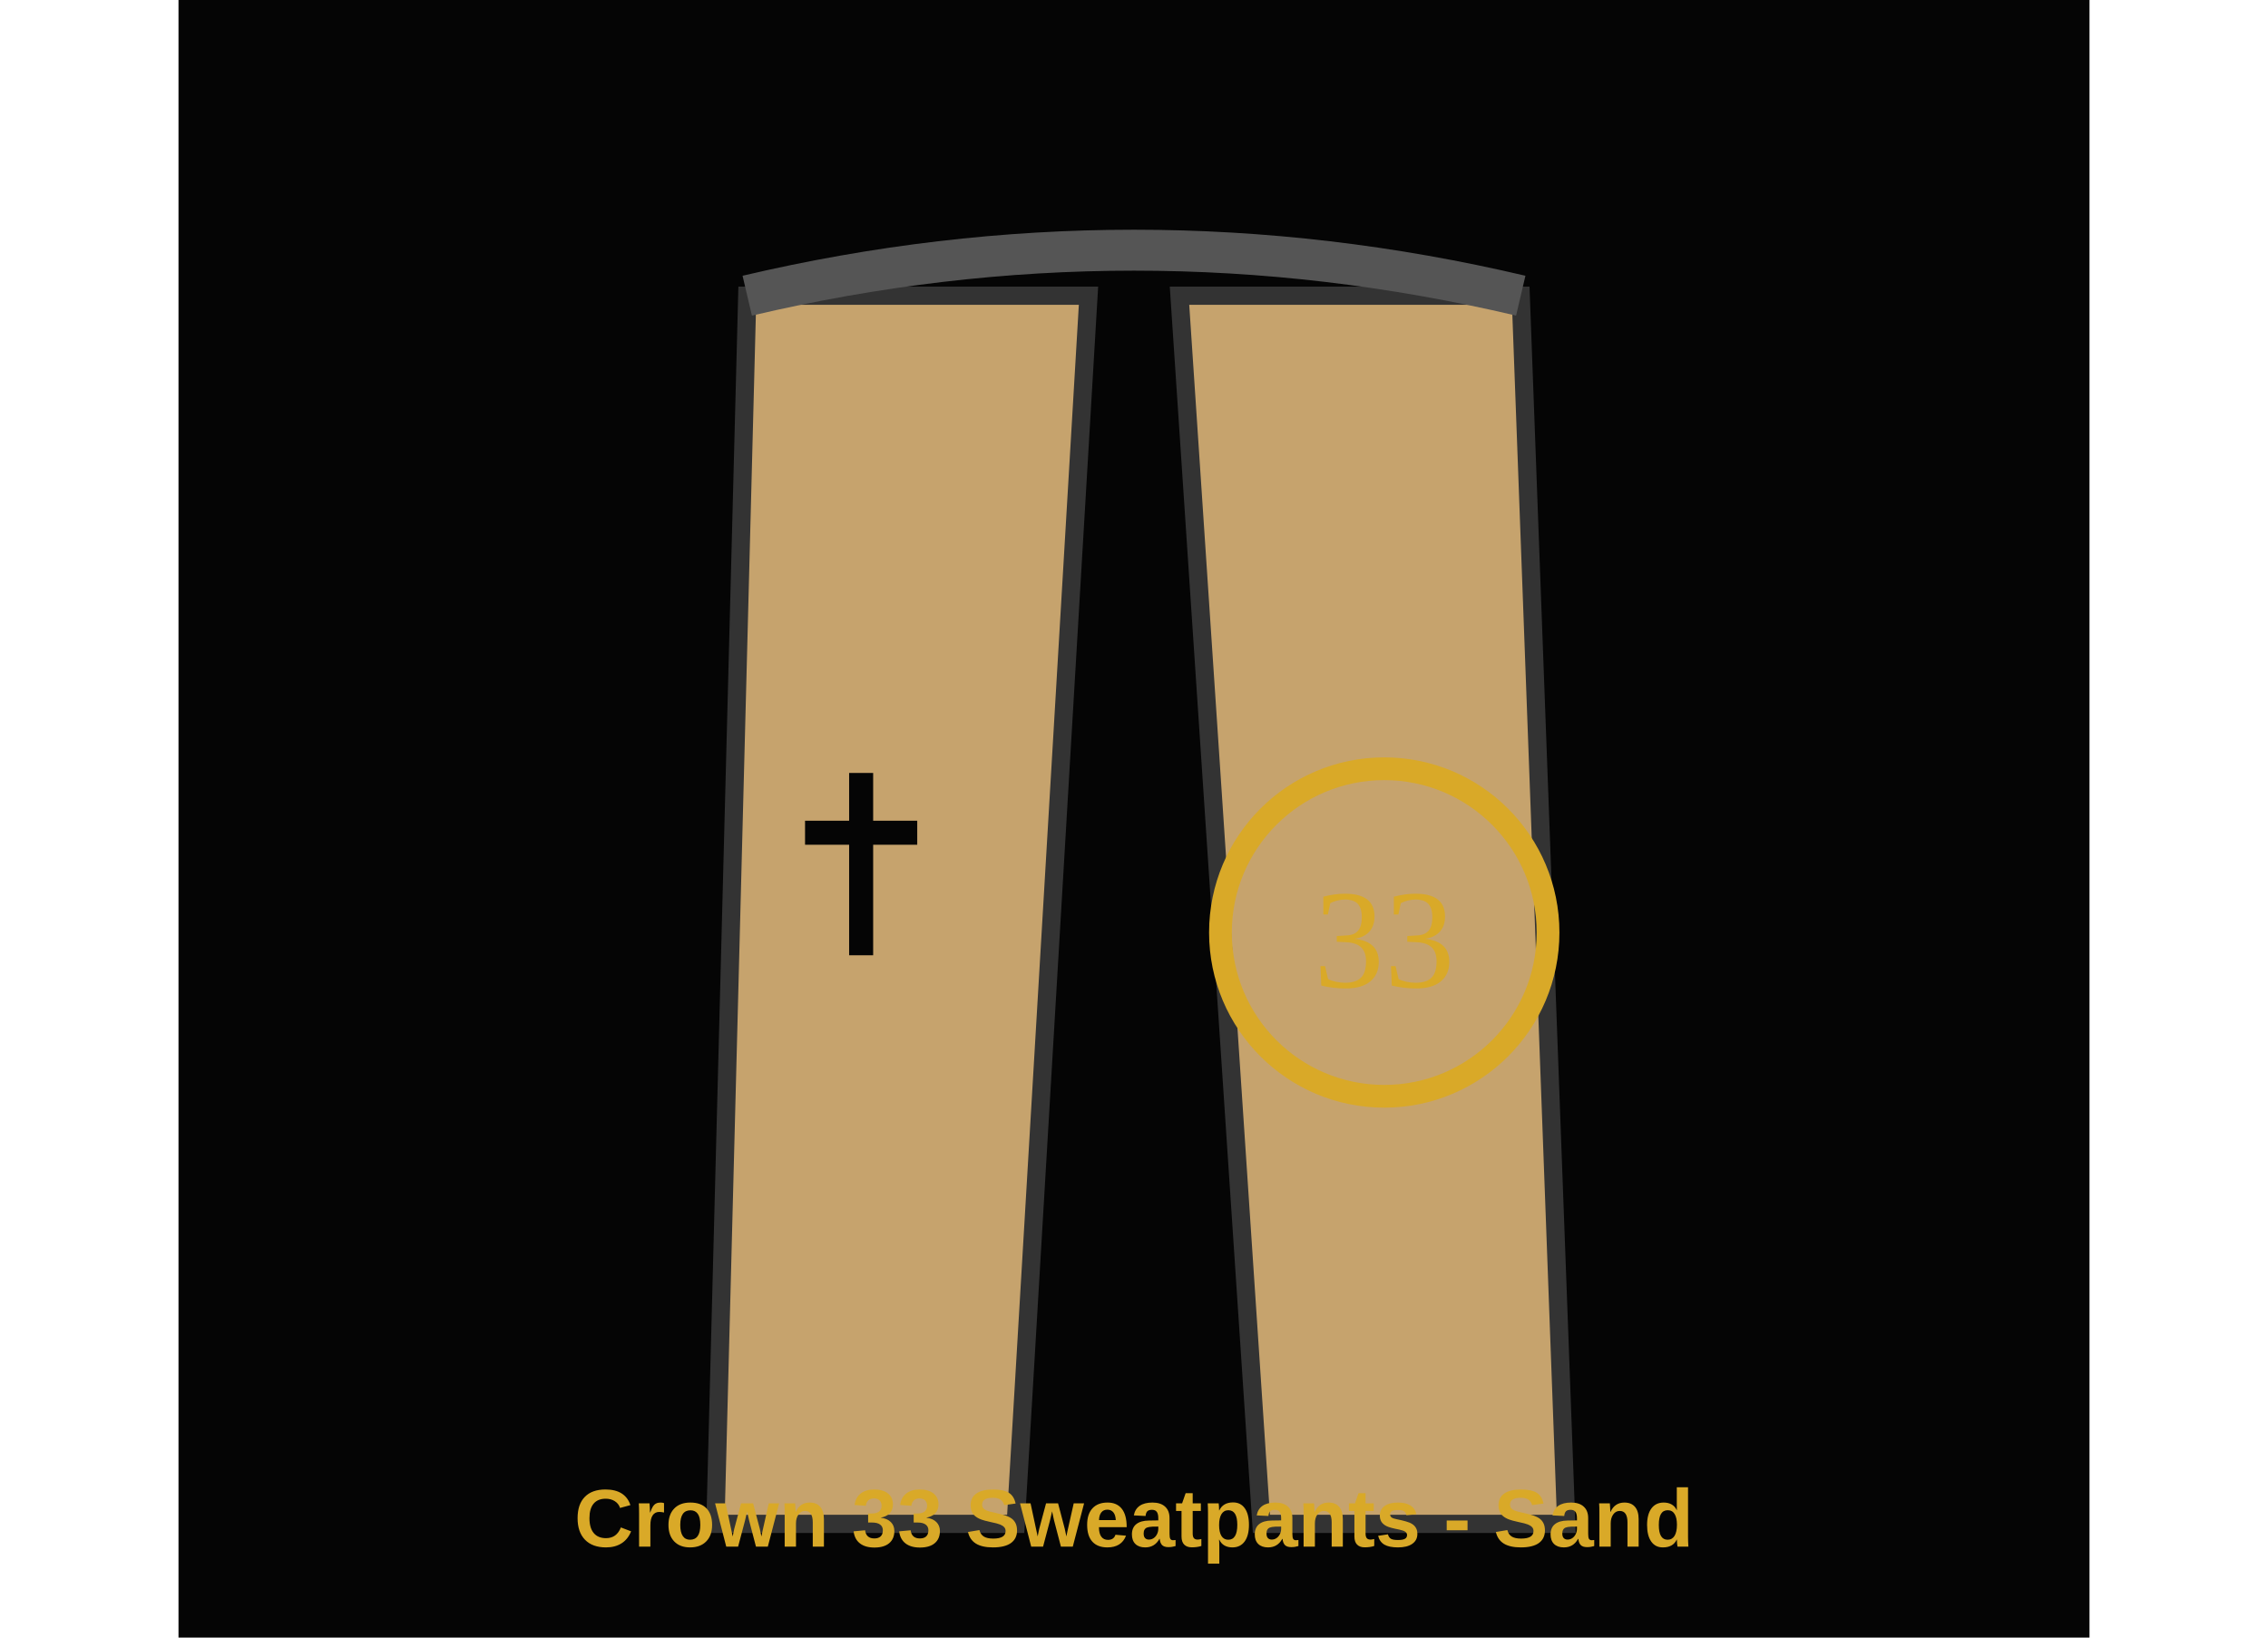
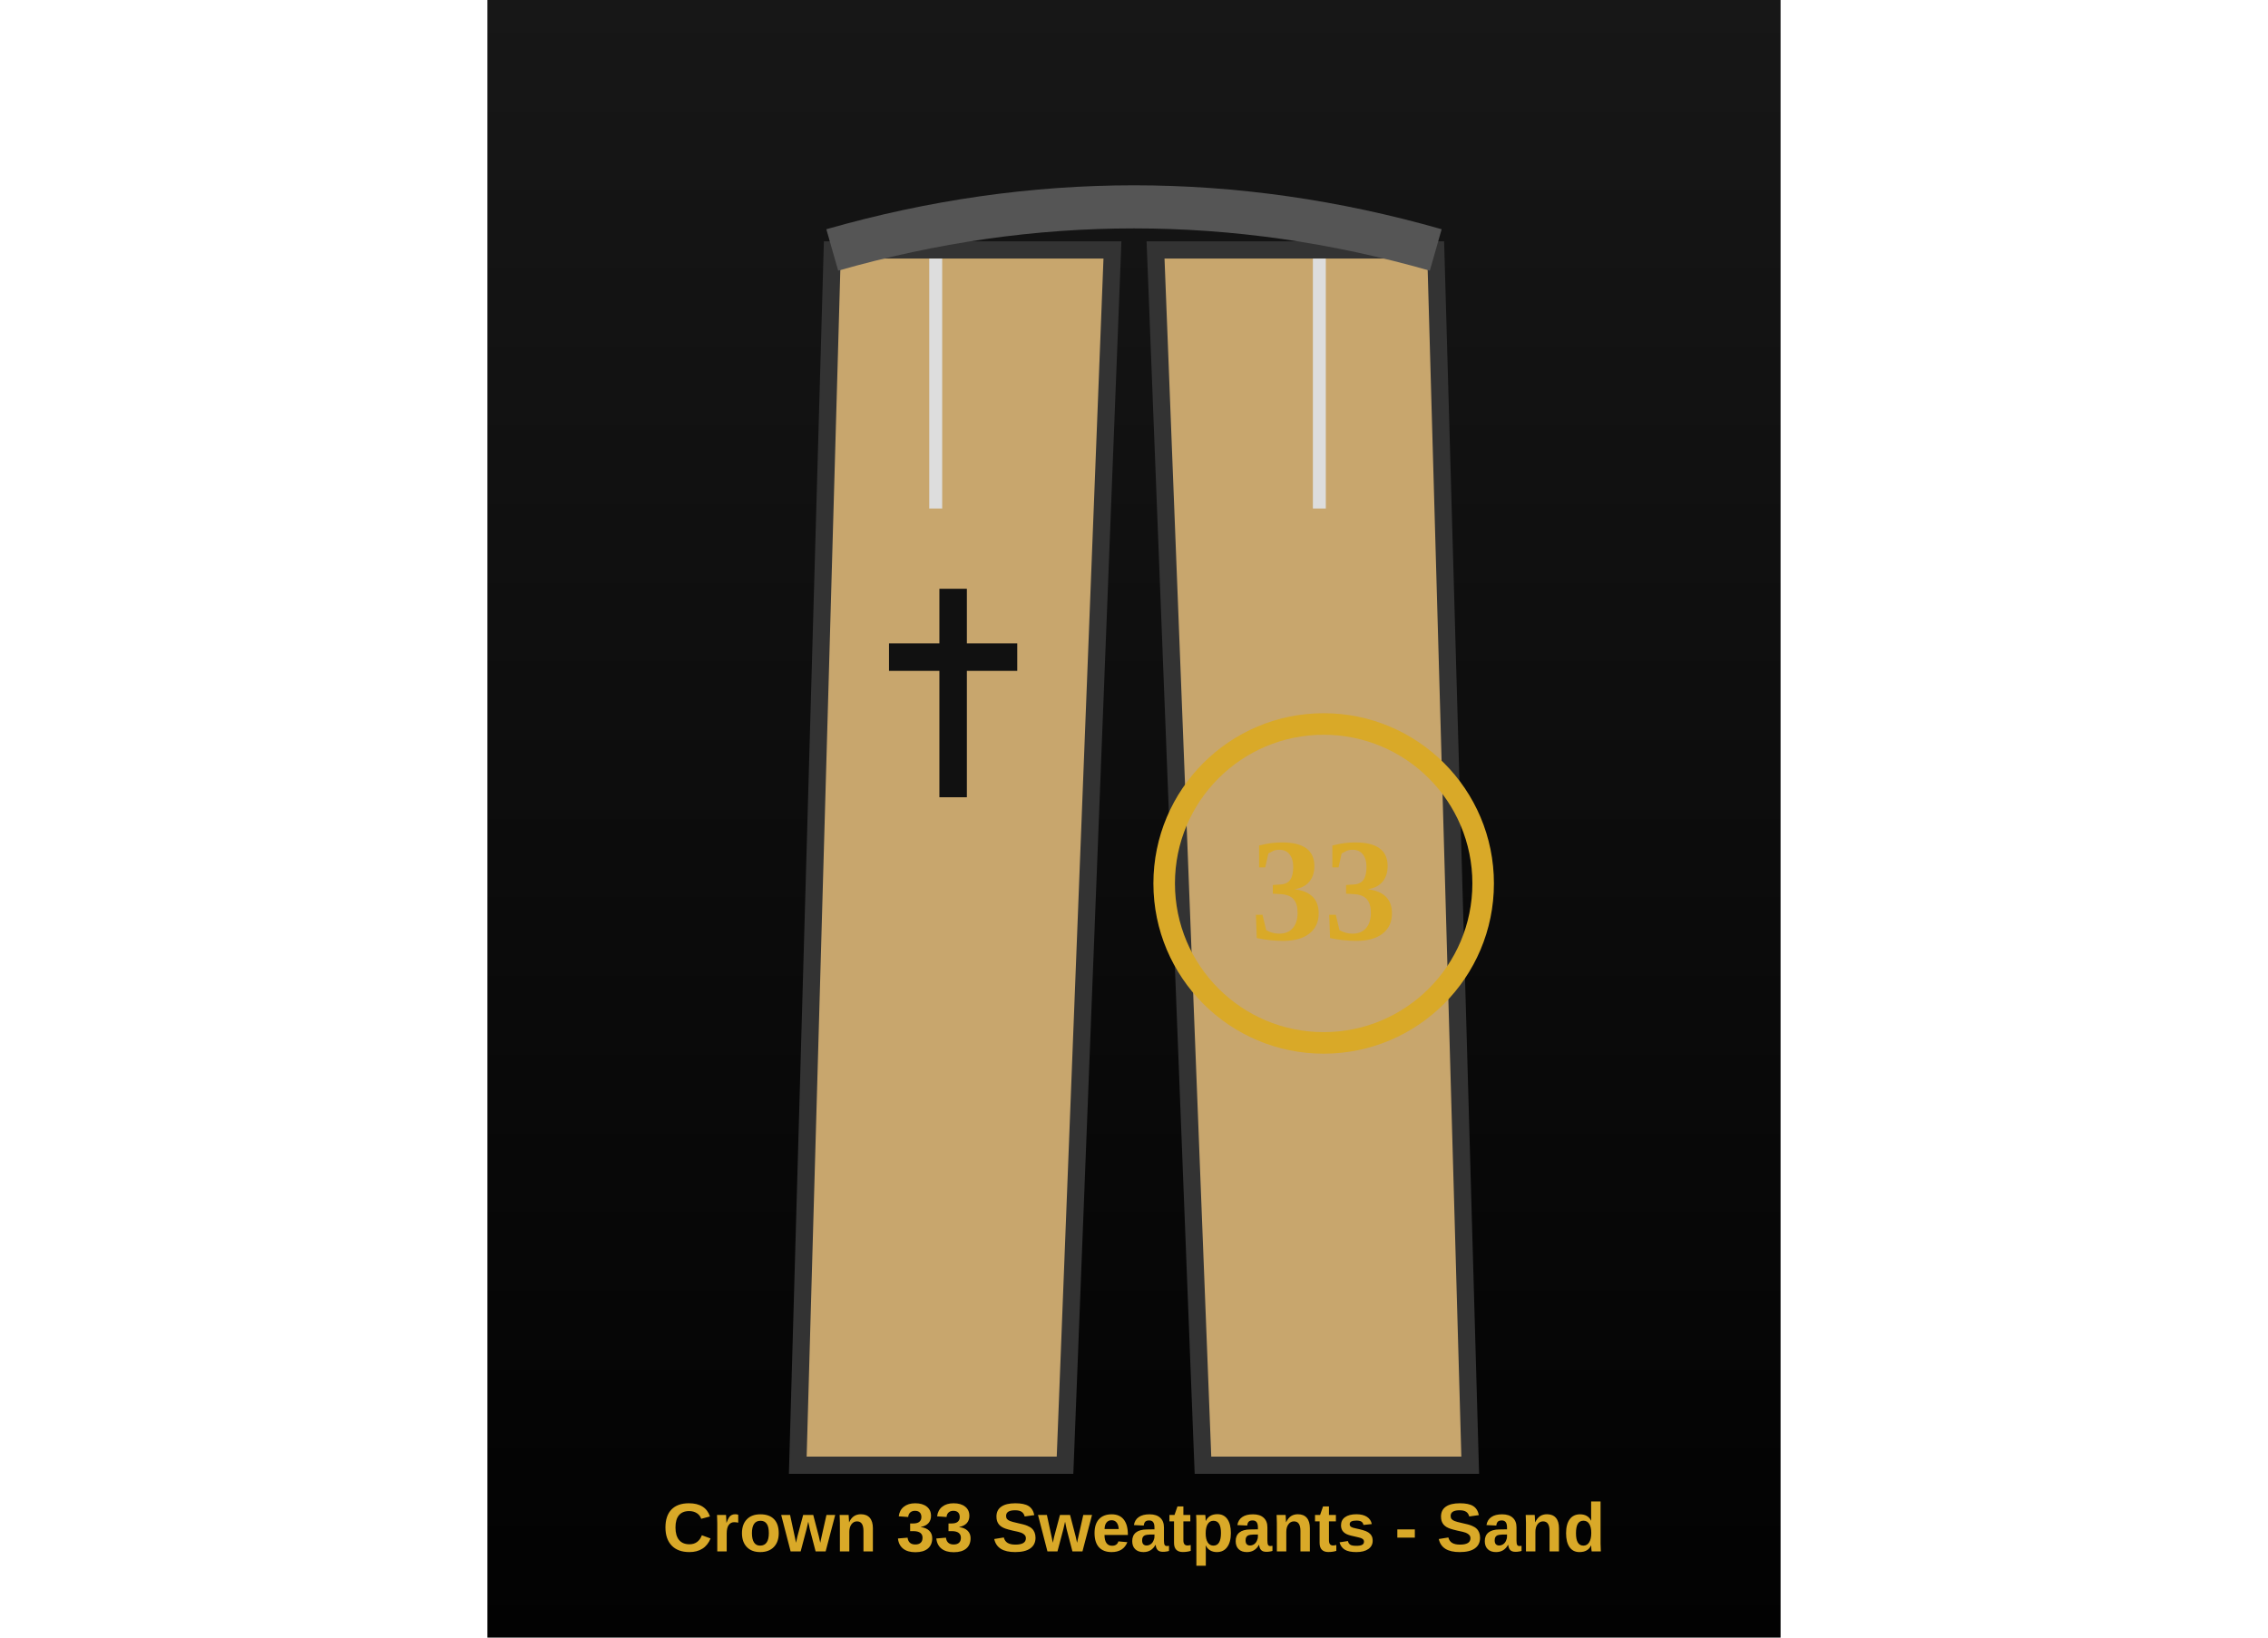
- <svg xmlns="http://www.w3.org/2000/svg" width="900" height="650" viewBox="0 0 420 360">
-   <rect width="420" height="360" fill="#050505" />
-   <path d="M125 65 L200 65 L184 335 L118 335 Z" fill="#c6a36d" stroke="#333" stroke-width="4" />
-   <path d="M220 65 L295 65 L305 335 L238 335 Z" fill="#c6a36d" stroke="#333" stroke-width="4" />
-   <path d="M125 65 Q210 45 295 65" fill="none" stroke="#555" stroke-width="9" />
-   <text x="150" y="210" text-anchor="middle" font-size="58" fill="#050505">✝</text>
-   <circle cx="265" cy="205" r="36" fill="none" stroke="#d9a928" stroke-width="5" />
-   <text x="265" y="217" text-anchor="middle" font-size="31" fill="#d9a928">33</text>
-   <text x="210" y="340" text-anchor="middle" font-family="Arial" font-size="18" font-weight="900" fill="#d9a928">Crown 33 Sweatpants - Sand</text>
+ <svg xmlns="http://www.w3.org/2000/svg" width="900" height="650" viewBox="0 0 300 380">
+   <defs>
+     <linearGradient id="bg" x1="0" x2="0" y1="0" y2="1">
+       <stop stop-color="#171717" />
+       <stop offset="1" stop-color="#020202" />
+     </linearGradient>
+   </defs>
+   <rect width="300" height="380" fill="url(#bg)" />
+   <path d="M80 58 L145 58 L134 340 L72 340 Z" fill="#c8a66d" stroke="#333" stroke-width="4" />
+   <path d="M155 58 L220 58 L228 340 L166 340 Z" fill="#c8a66d" stroke="#333" stroke-width="4" />
+   <path d="M80 58 Q150 38 220 58" fill="none" stroke="#555" stroke-width="10" />
+   <path d="M104 60 L104 118" stroke="#ddd" stroke-width="3" />
+   <path d="M193 60 L193 118" stroke="#ddd" stroke-width="3" />
+   <text x="108" y="185" text-anchor="middle" font-size="70" fill="#111111">✝</text>
+   <circle cx="194" cy="205" r="37" fill="none" stroke="#d9a928" stroke-width="5" />
+   <text x="194" y="218" text-anchor="middle" font-size="34" font-weight="900" fill="#d9a928">33</text>
+   <text x="150" y="360" text-anchor="middle" font-family="Arial" font-size="16" font-weight="900" fill="#d9a928">Crown 33 Sweatpants - Sand</text>
</svg>
